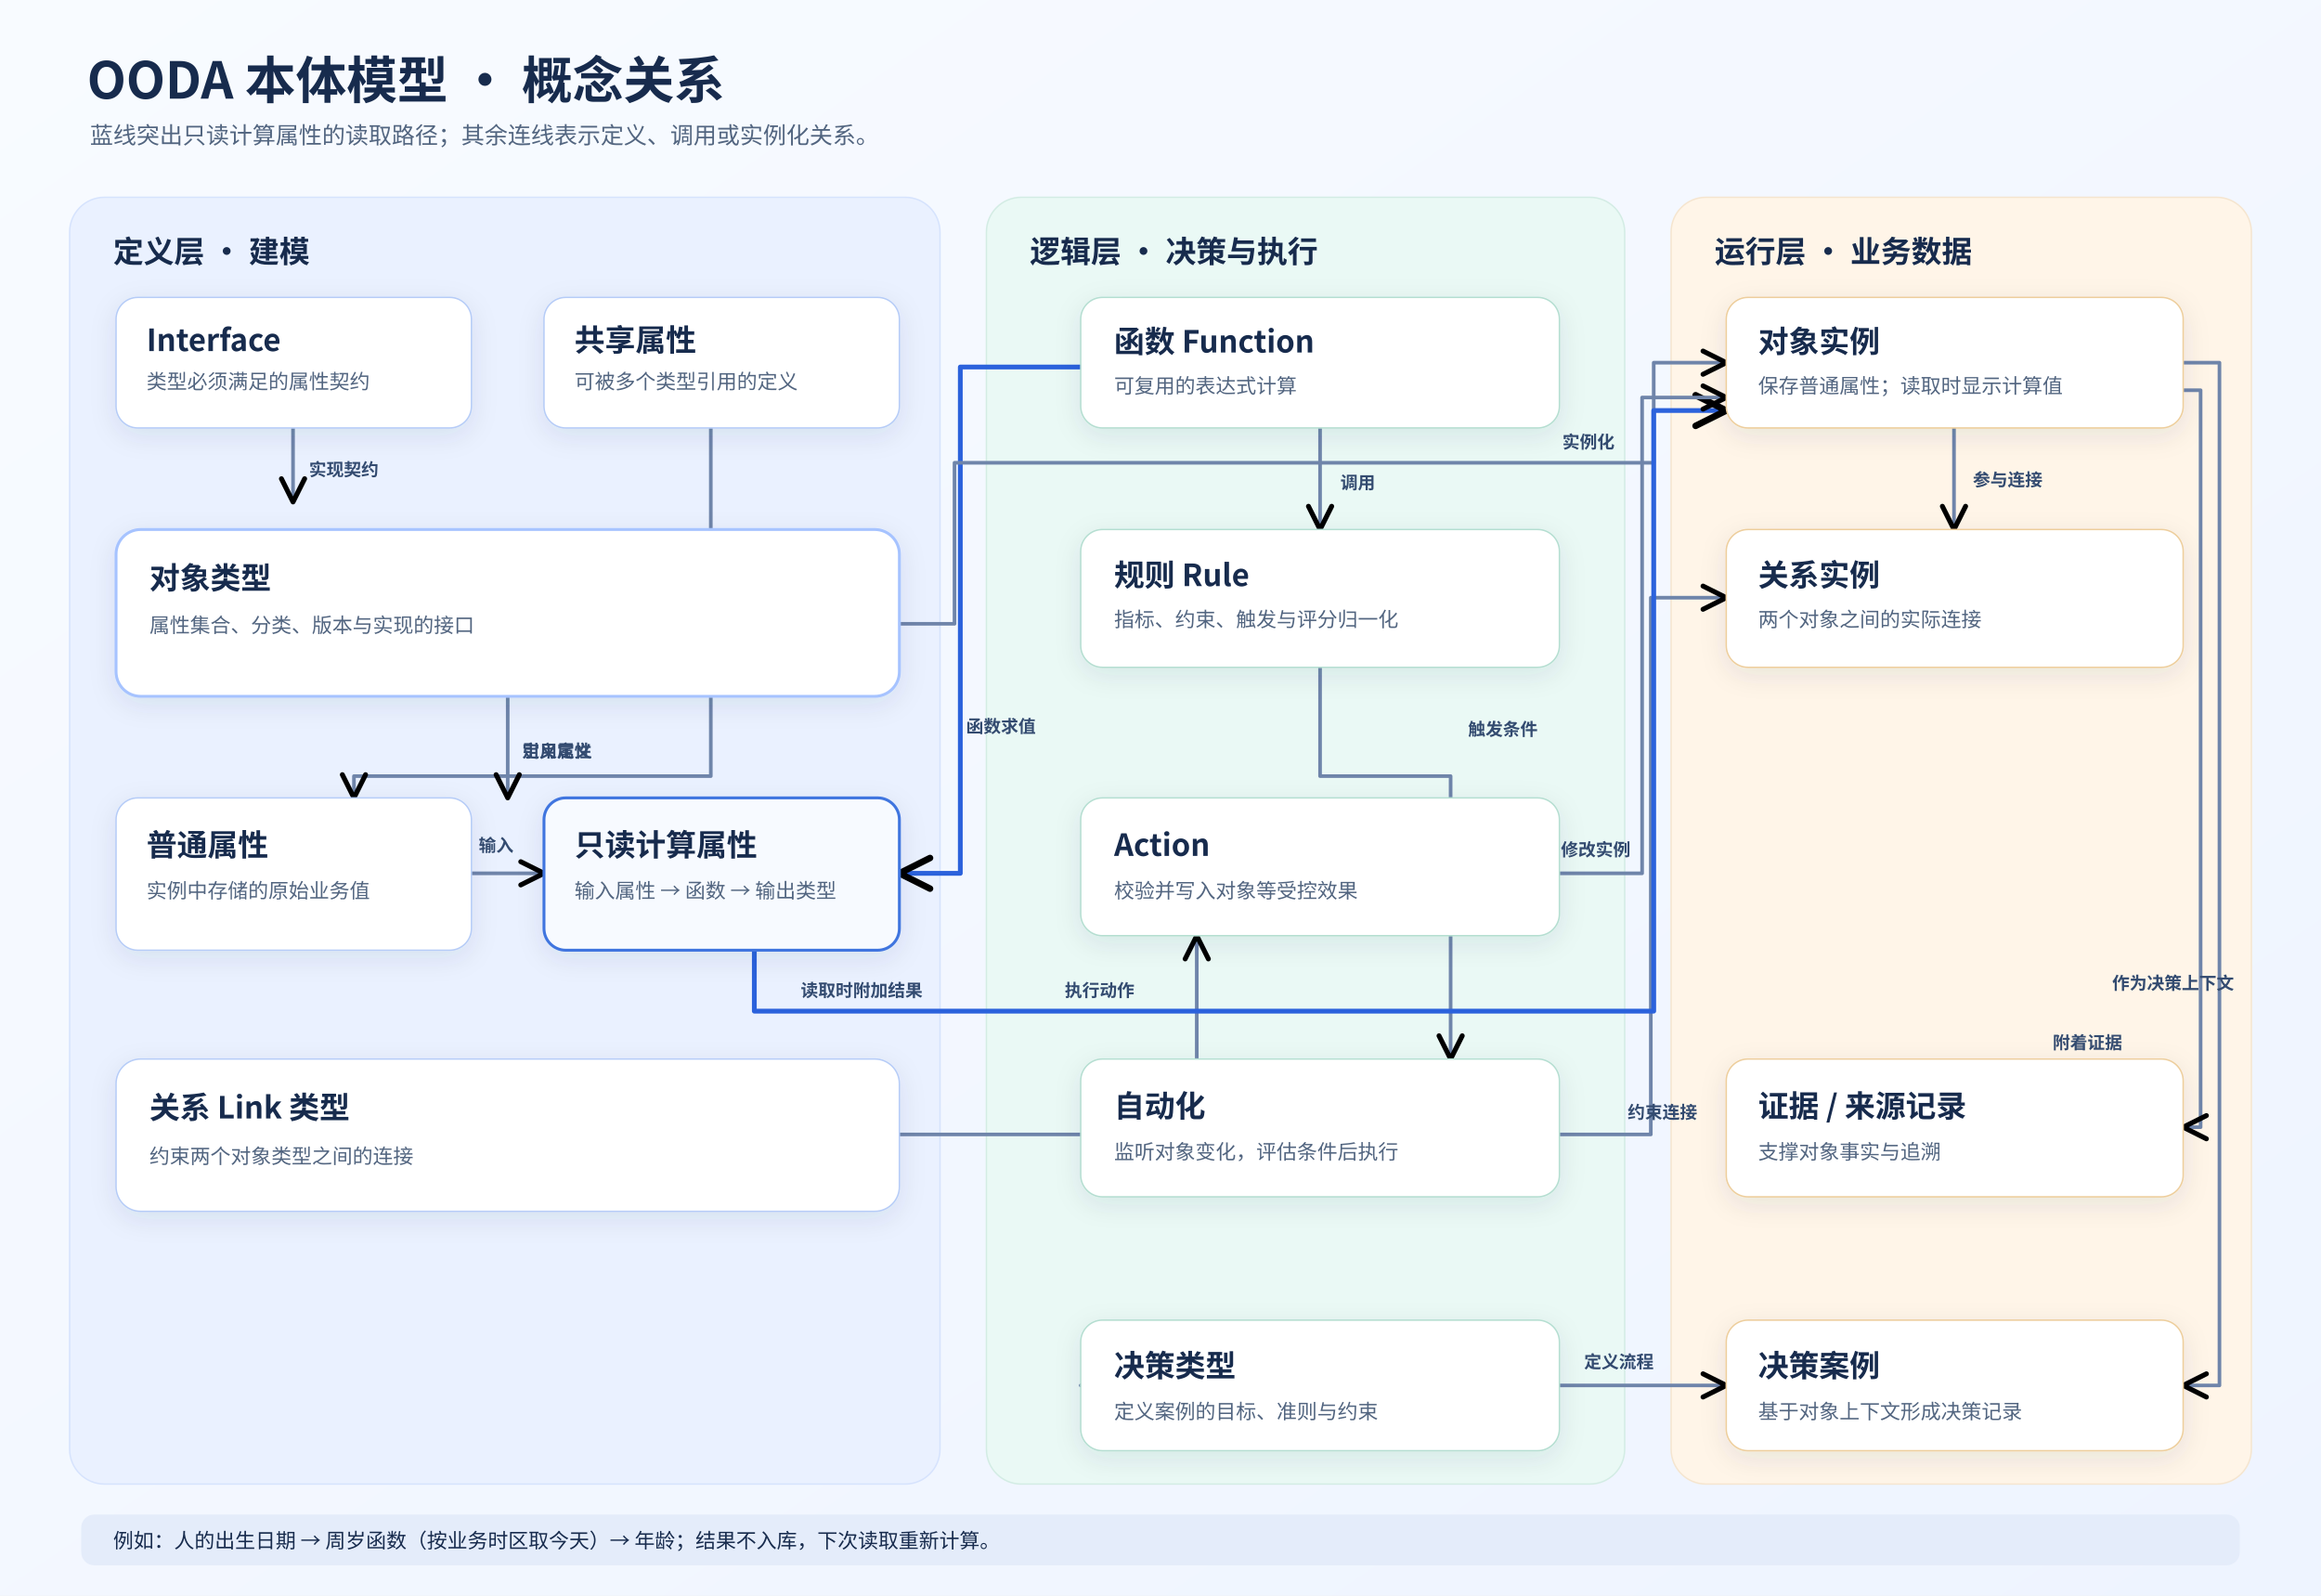
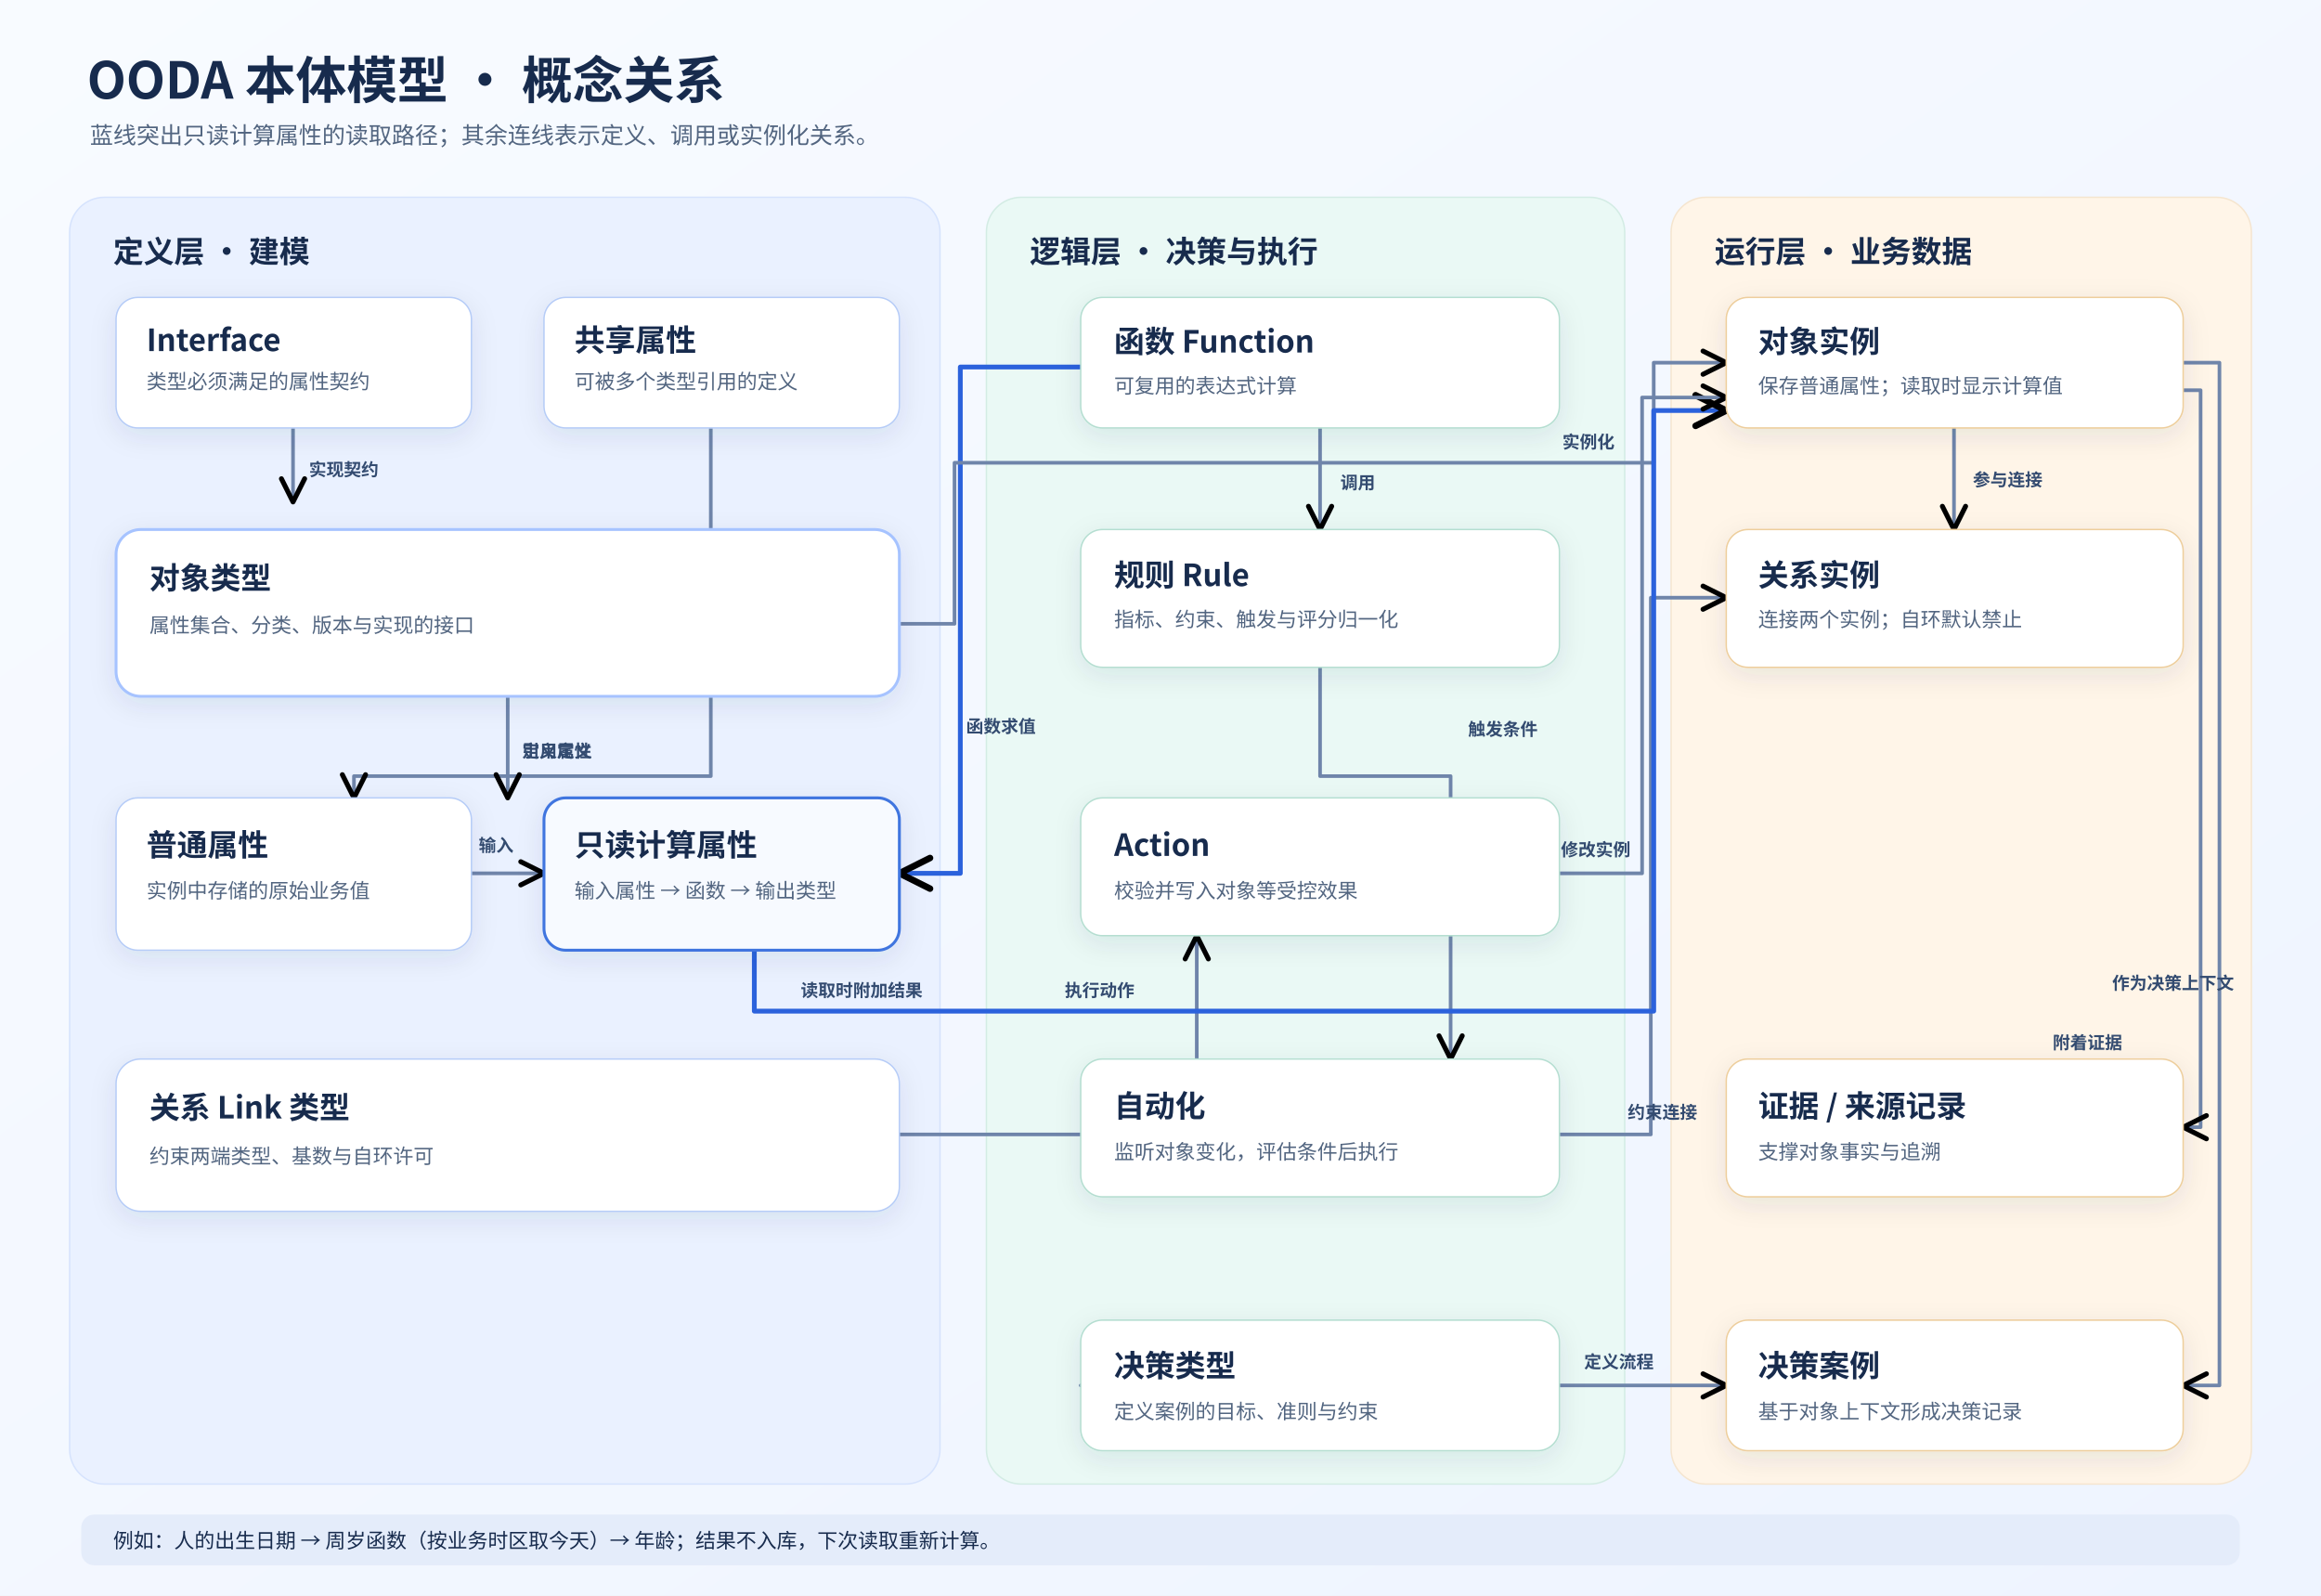
<svg xmlns="http://www.w3.org/2000/svg" width="1600" height="1100" viewBox="0 0 1600 1100" role="img" aria-labelledby="title description">
  <defs>
    <linearGradient id="background" x2="1" y2="1">
      <stop stop-color="#f8fbff" />
      <stop offset="1" stop-color="#eef4ff" />
    </linearGradient>
    <filter id="shadow" x="-20%" y="-30%" width="140%" height="170%">
      <feDropShadow dx="0" dy="5" stdDeviation="9" flood-color="#142d56" flood-opacity=".09" />
    </filter>
    <marker id="arrow" viewBox="0 0 10 10" refX="9" refY="5" markerWidth="8" markerHeight="8" orient="auto-start-reverse">
      <path d="M1 1 9 5 1 9" fill="none" stroke="currentColor" stroke-width="1.7" stroke-linecap="round" stroke-linejoin="round" />
    </marker>
    <style>
      text { font-family: "Microsoft YaHei", "PingFang SC", "Noto Sans CJK SC", sans-serif; fill: #172b4d; }
      .title { font-size: 35px; font-weight: 750; }
      .subtitle { font-size: 16px; fill: #526580; }
      .lane-title { font-size: 21px; font-weight: 700; }
      .box-title { font-size: 21px; font-weight: 700; }
      .box-sub { font-size: 14px; fill: #526580; }
      .tag { font-size: 12px; font-weight: 700; }
      .edge { fill: none; stroke: #6f85aa; stroke-width: 2.5; stroke-linecap: round; stroke-linejoin: round; marker-end: url(#arrow); }
      .edge-strong { stroke: #2b62dc; stroke-width: 3.3; }
      .edge-label { font-size: 12px; font-weight: 700; fill: #334b70; }
    </style>
  </defs>
  <rect width="1600" height="1100" fill="url(#background)" />
  <text class="title" x="60" y="68">OODA 本体模型 · 概念关系</text>
  <text class="subtitle" x="62" y="99">蓝线突出只读计算属性的读取路径；其余连线表示定义、调用或实例化关系。</text>
  <rect x="48" y="136" width="600" height="887" rx="24" fill="#eaf1ff" stroke="#d6e3fd" />
  <rect x="680" y="136" width="440" height="887" rx="24" fill="#eaf9f5" stroke="#d3ece4" />
  <rect x="1152" y="136" width="400" height="887" rx="24" fill="#fff5e8" stroke="#f5e5cf" />
  <text class="lane-title" x="78" y="181" fill="#1d4ed8">定义层 · 建模</text>
  <text class="lane-title" x="710" y="181" fill="#08775c">逻辑层 · 决策与执行</text>
  <text class="lane-title" x="1182" y="181" fill="#a66512">运行层 · 业务数据</text>
  <g color="#6f85aa">
    <path class="edge" d="M202 295 V346" />
    <text class="edge-label" x="213" y="328">实现契约</text>
    <path class="edge" d="M490 295 V535 H244 V550" />
    <text class="edge-label" x="360" y="522">引用定义</text>
    <path class="edge" d="M350 480 V550" />
    <text class="edge-label" x="360" y="522">定义属性</text>
    <path class="edge" d="M325 602 H375" />
    <text class="edge-label" x="330" y="587">输入</text>
    <path class="edge edge-strong" d="M745 253 H662 V602 H620" />
    <text class="edge-label" x="666" y="505">函数求值</text>
    <path class="edge" d="M910 295 V365" />
    <text class="edge-label" x="924" y="337">调用</text>
    <path class="edge" d="M910 460 V535 H1000 V730" />
    <text class="edge-label" x="1012" y="507">触发条件</text>
    <path class="edge" d="M825 730 V645" />
    <text class="edge-label" x="734" y="687">执行动作</text>
    <path class="edge" d="M745 955 H1125 V955 H1190" />
    <text class="edge-label" x="1092" y="943">定义流程</text>
    <path class="edge" d="M325 782 H1138 V412 H1190" />
    <text class="edge-label" x="1122" y="771">约束连接</text>
    <path class="edge" d="M450 430 H658 V319 H1140 V250 H1190" />
    <text class="edge-label" x="1077" y="309">实例化</text>
    <path class="edge edge-strong" d="M520 655 V697 H1140 V283 H1190" />
    <text class="edge-label" x="552" y="687">读取时附加结果</text>
    <path class="edge" d="M1075 602 H1132 V274 H1190" />
    <text class="edge-label" x="1076" y="590">修改实例</text>
    <path class="edge" d="M1347 295 V365" />
    <text class="edge-label" x="1360" y="335">参与连接</text>
    <path class="edge" d="M1505 269 H1517 V777 H1505" />
    <text class="edge-label" x="1415" y="723">附着证据</text>
    <path class="edge" d="M1505 250 H1530 V955 H1505" />
    <text class="edge-label" x="1456" y="682">作为决策上下文</text>
  </g>
  <g filter="url(#shadow)">
    <rect x="80" y="205" width="245" height="90" rx="15" fill="#fff" stroke="#b6ccf7" />
    <rect x="375" y="205" width="245" height="90" rx="15" fill="#fff" stroke="#b6ccf7" />
    <rect x="80" y="365" width="540" height="115" rx="17" fill="#fff" stroke="#a6c3ff" stroke-width="2" />
    <rect x="80" y="550" width="245" height="105" rx="15" fill="#fff" stroke="#b6ccf7" />
    <rect x="375" y="550" width="245" height="105" rx="15" fill="#f7faff" stroke="#3f75df" stroke-width="2" />
    <rect x="80" y="730" width="540" height="105" rx="17" fill="#fff" stroke="#b6ccf7" />
  </g>
  <text class="box-title" x="101" y="242">Interface</text>
  <text class="box-sub" x="101" y="268">类型必须满足的属性契约</text>
  <text class="box-title" x="396" y="242">共享属性</text>
  <text class="box-sub" x="396" y="268">可被多个类型引用的定义</text>
  <text class="box-title" x="103" y="406">对象类型</text>
  <text class="box-sub" x="103" y="436">属性集合、分类、版本与实现的接口</text>
  <text class="box-title" x="101" y="590">普通属性</text>
  <text class="box-sub" x="101" y="619">实例中存储的原始业务值</text>
  <text class="box-title" x="396" y="590">只读计算属性</text>
  <text class="box-sub" x="396" y="619">输入属性 → 函数 → 输出类型</text>
  <text class="box-title" x="103" y="771">关系 Link 类型</text>
-   <text class="box-sub" x="103" y="802">约束两个对象类型之间的连接</text>
+   <text class="box-sub" x="103" y="802">约束两端类型、基数与自环许可</text>
  <g filter="url(#shadow)">
    <rect x="745" y="205" width="330" height="90" rx="15" fill="#fff" stroke="#b5ded1" />
    <rect x="745" y="365" width="330" height="95" rx="15" fill="#fff" stroke="#b5ded1" />
    <rect x="745" y="550" width="330" height="95" rx="15" fill="#fff" stroke="#b5ded1" />
    <rect x="745" y="730" width="330" height="95" rx="15" fill="#fff" stroke="#b5ded1" />
    <rect x="745" y="910" width="330" height="90" rx="15" fill="#fff" stroke="#b5ded1" />
  </g>
  <text class="box-title" x="768" y="243">函数 Function</text>
  <text class="box-sub" x="768" y="271">可复用的表达式计算</text>
  <text class="box-title" x="768" y="404">规则 Rule</text>
  <text class="box-sub" x="768" y="432">指标、约束、触发与评分归一化</text>
  <text class="box-title" x="768" y="590">Action</text>
  <text class="box-sub" x="768" y="619">校验并写入对象等受控效果</text>
  <text class="box-title" x="768" y="770">自动化</text>
  <text class="box-sub" x="768" y="799">监听对象变化，评估条件后执行</text>
  <text class="box-title" x="768" y="949">决策类型</text>
  <text class="box-sub" x="768" y="978">定义案例的目标、准则与约束</text>
  <g filter="url(#shadow)">
    <rect x="1190" y="205" width="315" height="90" rx="15" fill="#fff" stroke="#edce9d" />
    <rect x="1190" y="365" width="315" height="95" rx="15" fill="#fff" stroke="#edce9d" />
    <rect x="1190" y="730" width="315" height="95" rx="15" fill="#fff" stroke="#edce9d" />
    <rect x="1190" y="910" width="315" height="90" rx="15" fill="#fff" stroke="#edce9d" />
  </g>
  <text class="box-title" x="1212" y="243">对象实例</text>
  <text class="box-sub" x="1212" y="271">保存普通属性；读取时显示计算值</text>
  <text class="box-title" x="1212" y="404">关系实例</text>
-   <text class="box-sub" x="1212" y="432">两个对象之间的实际连接</text>
+   <text class="box-sub" x="1212" y="432">连接两个实例；自环默认禁止</text>
  <text class="box-title" x="1212" y="770">证据 / 来源记录</text>
  <text class="box-sub" x="1212" y="799">支撑对象事实与追溯</text>
  <text class="box-title" x="1212" y="949">决策案例</text>
  <text class="box-sub" x="1212" y="978">基于对象上下文形成决策记录</text>
  <rect x="56" y="1044" width="1488" height="35" rx="9" fill="#e4ecfa" />
  <text x="78" y="1067" font-size="14" fill="#415675">例如：人的出生日期 → 周岁函数（按业务时区取今天）→ 年龄；结果不入库，下次读取重新计算。</text>
</svg>
